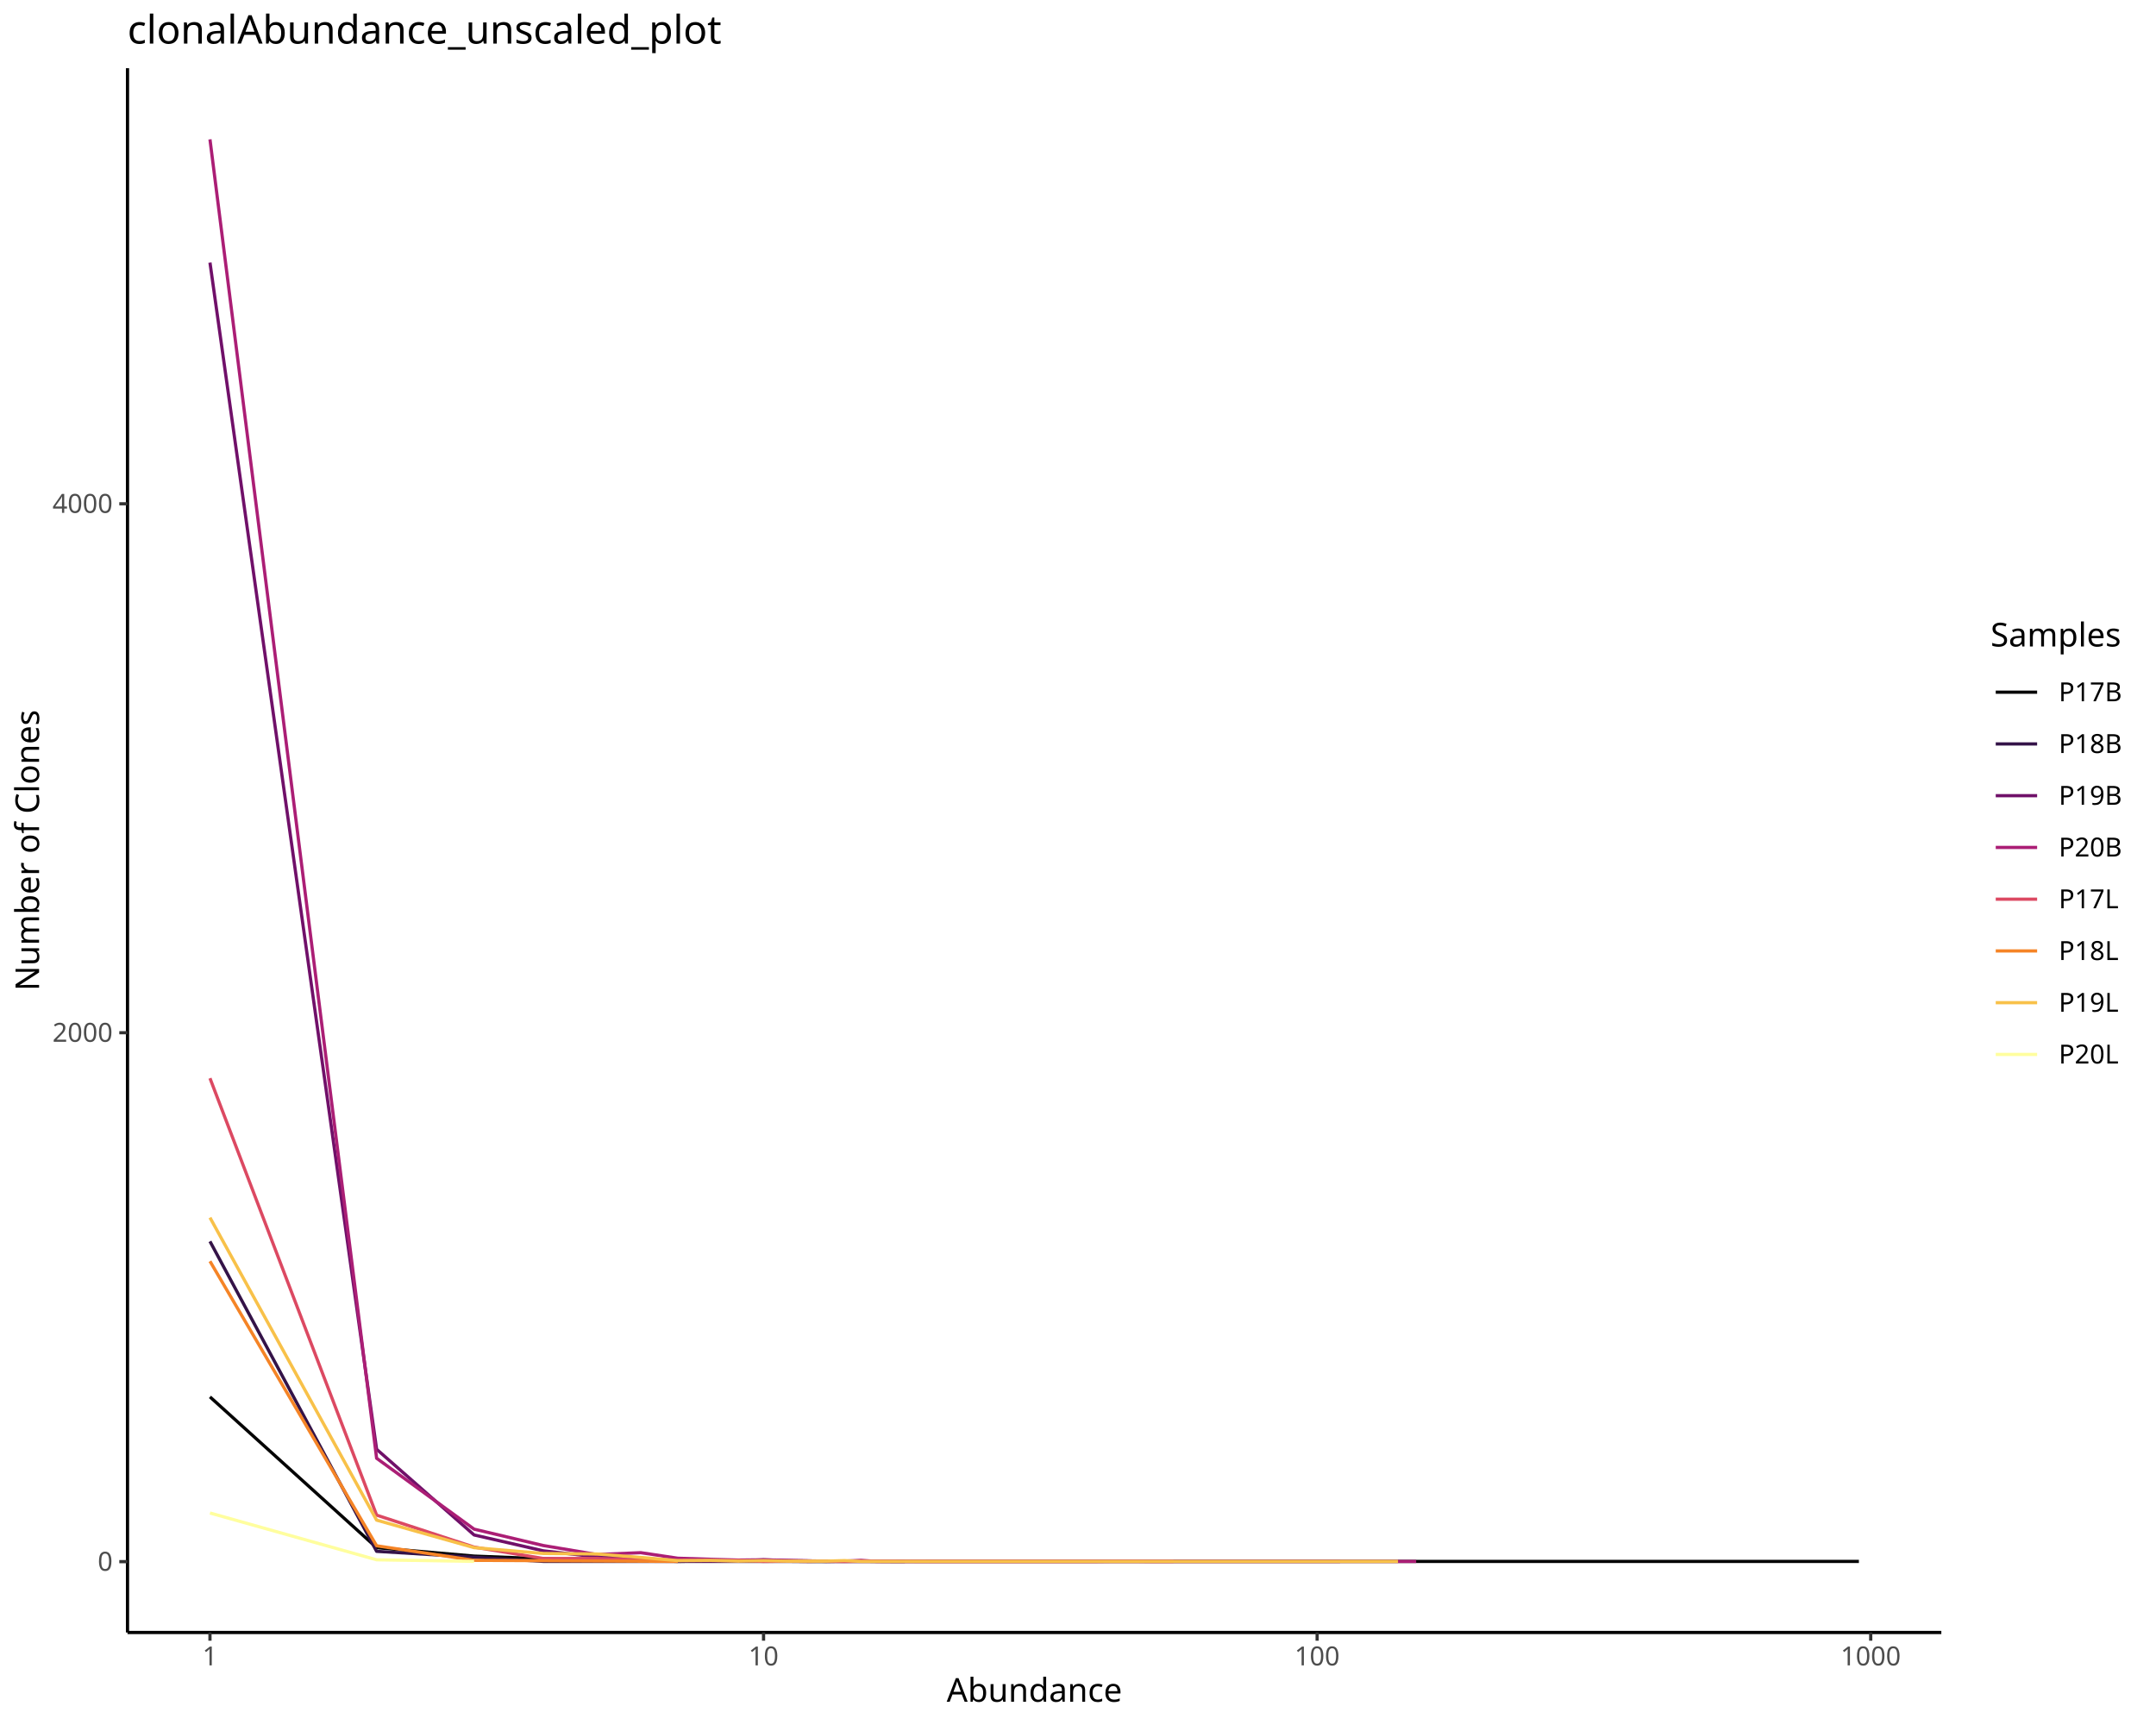
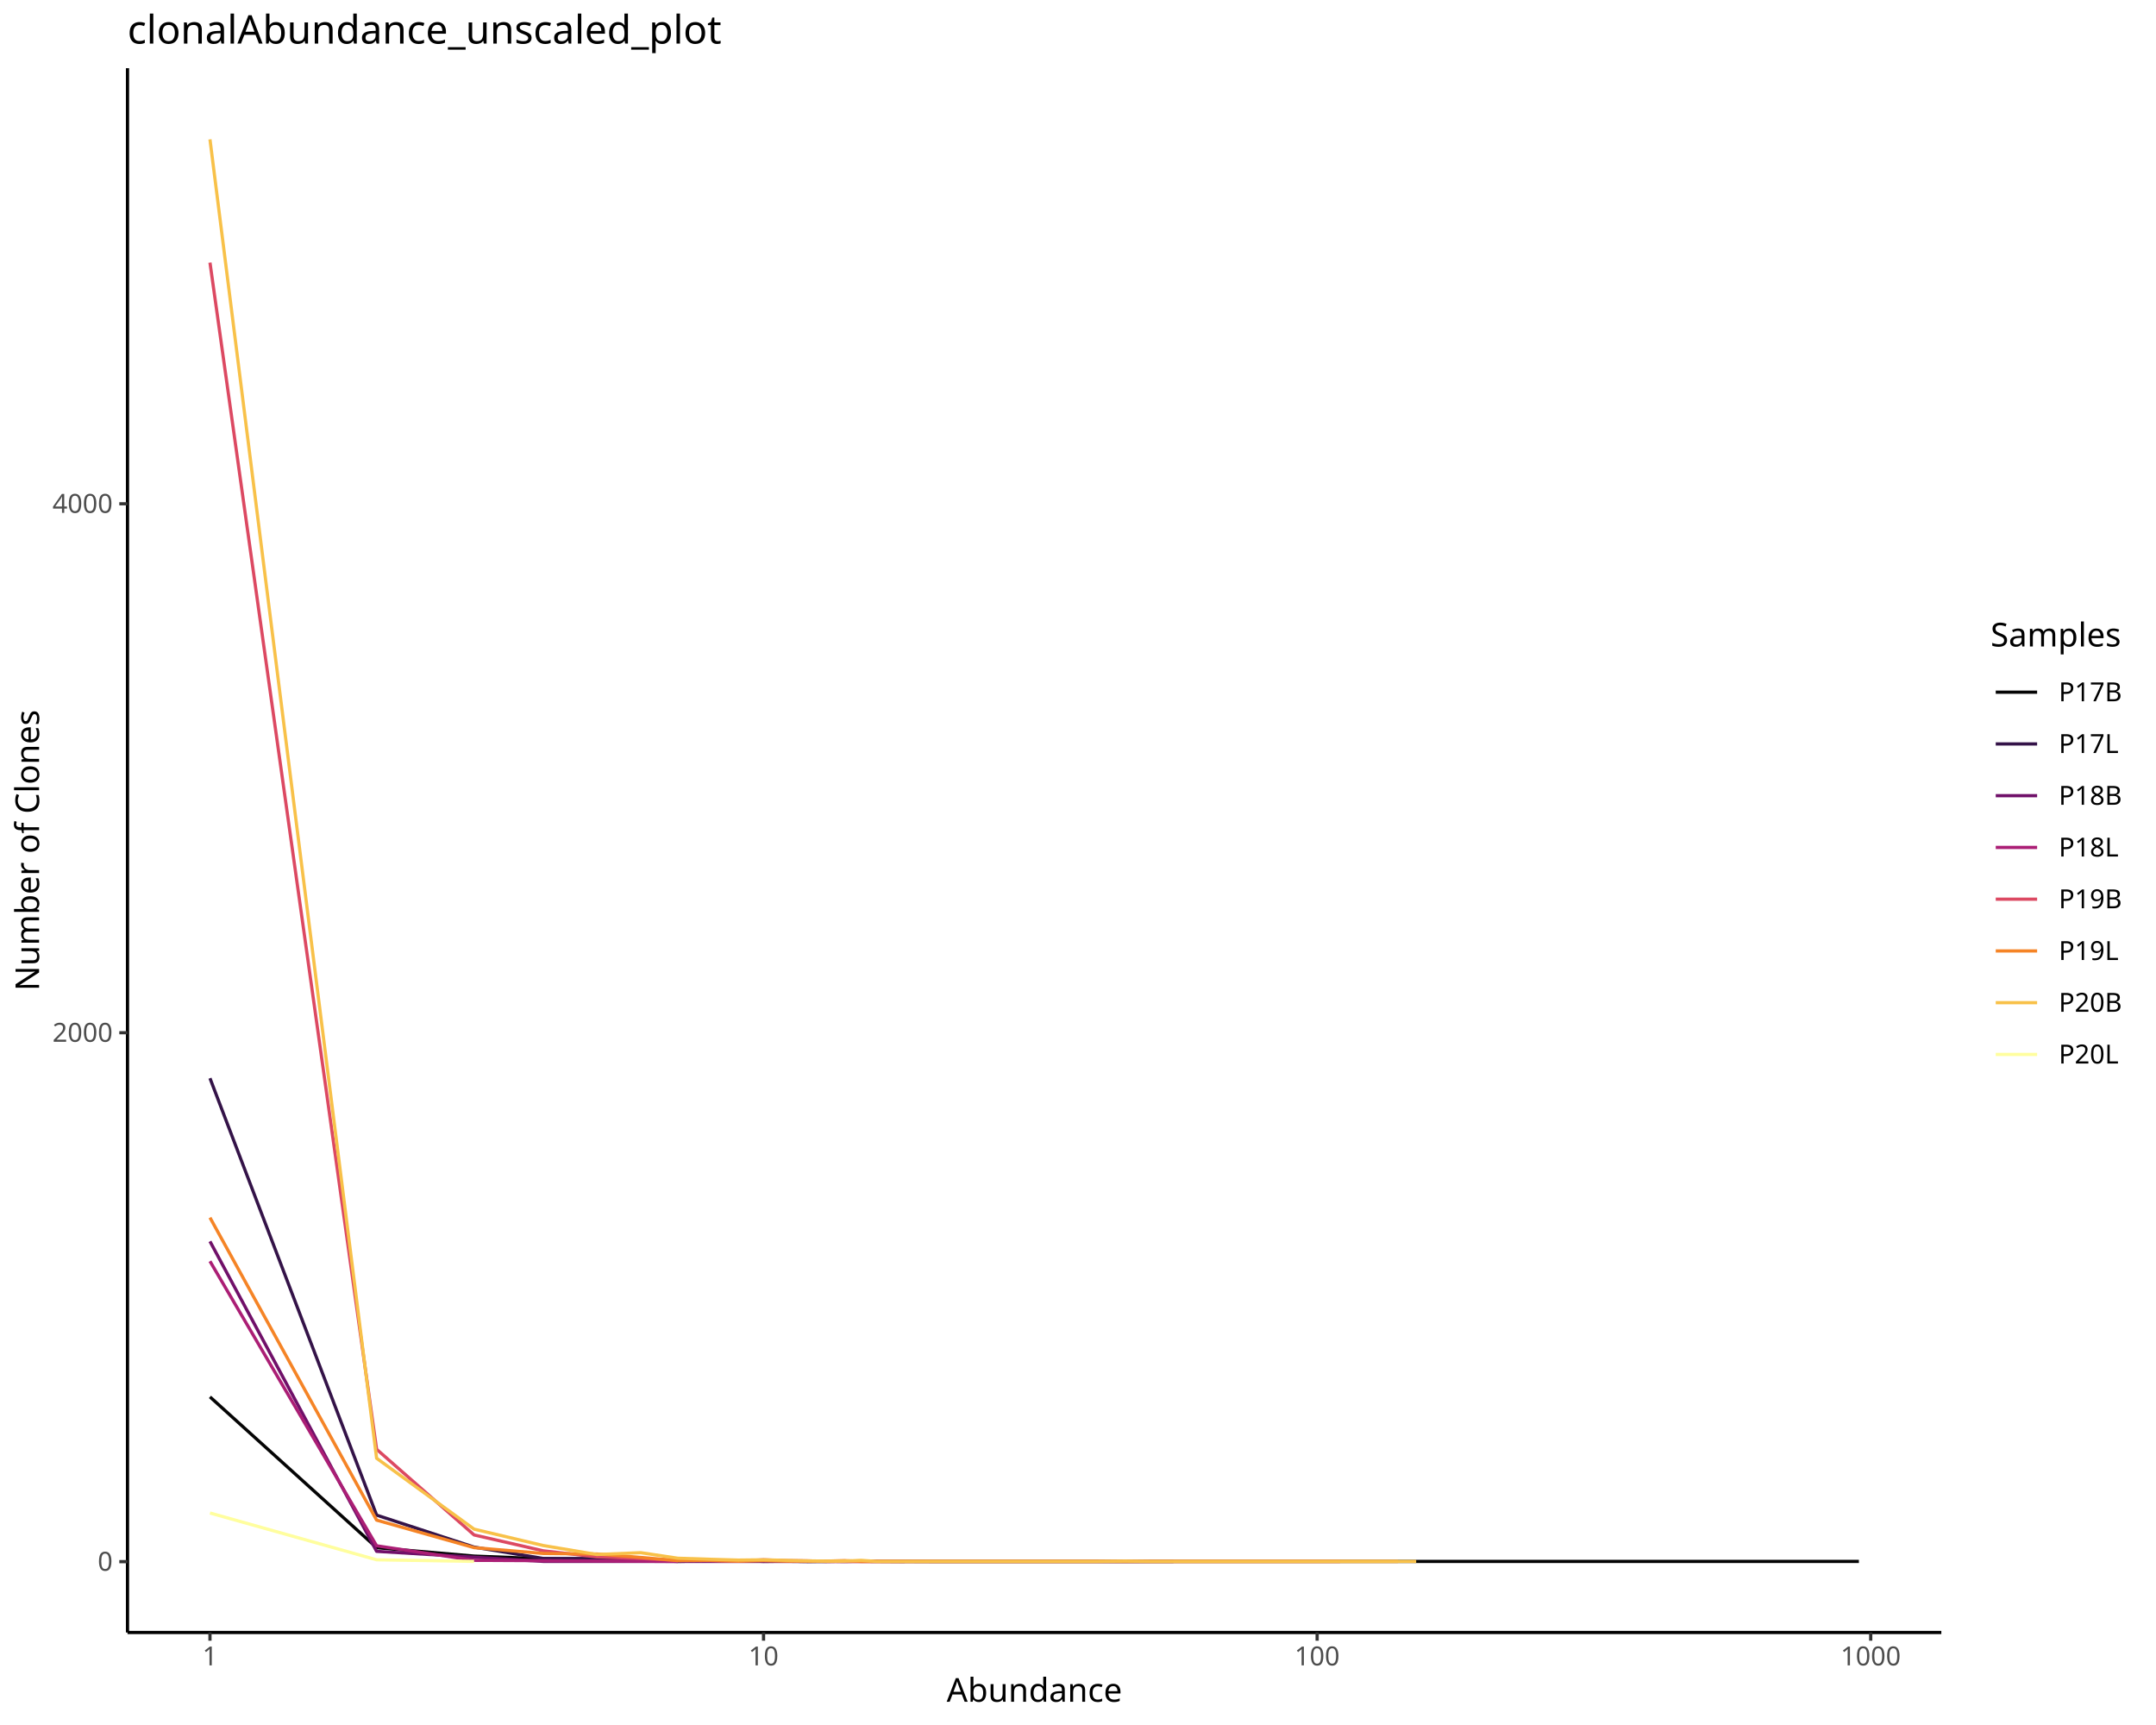
<svg xmlns="http://www.w3.org/2000/svg" class="svglite" data-engine-version="2.0" width="720.00pt" height="576.00pt" viewBox="0 0 720.00 576.00">
  <defs>
    <style type="text/css">
    .svglite line, .svglite polyline, .svglite polygon, .svglite path, .svglite rect, .svglite circle {
      fill: none;
      stroke: #000000;
      stroke-linecap: round;
      stroke-linejoin: round;
      stroke-miterlimit: 10.00;
    }
  </style>
  </defs>
  <rect width="100%" height="100%" style="stroke: none; fill: #FFFFFF;" />
  <defs>
    <clipPath id="cpMC4wMHw3MjAuMDB8MC4wMHw1NzYuMDA=">
      <rect x="0.00" y="0.00" width="720.00" height="576.00" />
    </clipPath>
  </defs>
  <g clip-path="url(#cpMC4wMHw3MjAuMDB8MC4wMHw1NzYuMDA=)">
    <rect x="0.00" y="0.00" width="720.00" height="576.00" style="stroke-width: 1.07; stroke: #FFFFFF; fill: #FFFFFF;" />
  </g>
  <defs>
    <clipPath id="cpNDIuNTh8NjQ4LjMxfDIyLjc4fDU0NS4xMQ==">
      <rect x="42.58" y="22.78" width="605.73" height="522.33" />
    </clipPath>
  </defs>
  <g clip-path="url(#cpNDIuNTh8NjQ4LjMxfDIyLjc4fDU0NS4xMQ==)">
    <rect x="42.58" y="22.78" width="605.73" height="522.33" style="stroke-width: 1.07; stroke: none; fill: #FFFFFF;" />
    <polyline points="70.12,466.44 125.77,516.78 158.32,519.60 181.42,520.49 199.33,521.02 213.97,520.93 226.35,521.37 237.07,521.19 246.53,521.19 269.62,521.37 276.05,521.37 282.00,521.28 297.59,521.37 302.18,521.37 331.70,521.37 345.82,521.37 355.57,521.37 364.26,521.37 375.75,521.37 393.30,521.37 402.76,521.37 426.81,521.37 427.75,521.37 443.01,521.37 446.78,521.37 461.54,521.37 620.78,521.37 " style="stroke-width: 1.07; stroke: #040404; stroke-linecap: butt;" />
-     <polyline points="70.12,414.51 125.77,518.01 181.42,521.37 199.33,521.37 269.62,521.37 302.18,521.37 " style="stroke-width: 1.07; stroke: #341348; stroke-linecap: butt;" />
-     <polyline points="70.12,87.68 125.77,483.93 158.32,512.54 181.42,517.84 199.33,519.87 213.97,520.40 226.35,521.02 237.07,521.11 246.53,521.28 254.99,520.84 262.64,521.11 269.62,521.19 276.05,521.37 287.54,521.37 292.72,521.37 297.59,521.37 302.18,521.37 334.73,521.37 340.47,521.37 350.84,521.37 362.17,521.37 447.51,521.37 " style="stroke-width: 1.07; stroke: #701069; stroke-linecap: butt;" />
-     <polyline points="70.12,46.53 125.77,486.93 158.32,510.60 181.42,516.07 199.33,519.07 213.97,518.46 226.35,520.31 237.07,520.66 246.53,520.93 254.99,520.84 269.62,521.19 276.05,521.28 282.00,521.28 287.54,521.02 292.72,521.37 297.59,521.37 306.52,521.37 310.64,521.37 318.29,521.37 321.86,521.37 325.28,521.37 337.65,521.37 340.47,521.37 343.19,521.37 357.83,521.37 366.29,521.37 375.75,521.28 384.21,521.37 391.86,521.37 396.12,521.37 402.76,521.37 407.70,521.37 411.22,521.37 426.81,521.37 434.03,521.37 446.04,521.37 447.51,521.37 456.48,521.37 472.94,521.37 " style="stroke-width: 1.07; stroke: #AB1E75; stroke-linecap: butt;" />
-     <polyline points="70.12,360.03 125.77,505.92 158.32,516.60 181.42,520.40 199.33,520.40 213.97,520.84 226.35,521.11 237.07,521.11 246.53,521.02 254.99,521.37 262.64,521.28 269.62,521.37 276.05,521.28 282.00,521.37 287.54,521.28 310.64,521.37 328.55,521.37 357.83,521.37 372.10,521.37 391.86,521.37 " style="stroke-width: 1.07; stroke: #DC4962; stroke-linecap: butt;" />
-     <polyline points="70.12,421.14 125.77,516.16 158.32,521.02 226.35,521.37 " style="stroke-width: 1.07; stroke: #F58426; stroke-linecap: butt;" />
-     <polyline points="70.12,406.57 125.77,507.59 158.32,516.78 181.42,518.72 199.33,518.90 213.97,520.05 226.35,521.11 237.07,521.02 246.53,521.28 254.99,521.11 262.64,521.28 276.05,521.28 282.00,521.11 287.54,521.37 310.64,521.37 325.28,521.37 331.70,521.37 337.65,521.37 343.19,521.37 375.75,521.37 384.21,521.37 466.87,521.37 " style="stroke-width: 1.07; stroke: #F8C149; stroke-linecap: butt;" />
+     <polyline points="70.12,360.03 125.77,505.92 158.32,516.60 181.42,520.40 199.33,520.40 213.97,520.84 226.35,521.11 237.07,521.11 246.53,521.02 254.99,521.37 262.64,521.28 269.62,521.37 276.05,521.28 282.00,521.37 287.54,521.28 310.64,521.37 328.55,521.37 357.83,521.37 372.10,521.37 391.86,521.37 " style="stroke-width: 1.07; stroke: #341348; stroke-linecap: butt;" />
+     <polyline points="70.12,414.51 125.77,518.01 181.42,521.37 199.33,521.37 269.62,521.37 302.18,521.37 " style="stroke-width: 1.07; stroke: #701069; stroke-linecap: butt;" />
+     <polyline points="70.12,421.14 125.77,516.16 158.32,521.02 226.35,521.37 " style="stroke-width: 1.07; stroke: #AB1E75; stroke-linecap: butt;" />
+     <polyline points="70.12,87.68 125.77,483.93 158.32,512.54 181.42,517.84 199.33,519.87 213.97,520.40 226.35,521.02 237.07,521.11 246.53,521.28 254.99,520.84 262.64,521.11 269.62,521.19 276.05,521.37 287.54,521.37 292.72,521.37 297.59,521.37 302.18,521.37 334.73,521.37 340.47,521.37 350.84,521.37 362.17,521.37 447.51,521.37 " style="stroke-width: 1.07; stroke: #DC4962; stroke-linecap: butt;" />
+     <polyline points="70.12,406.57 125.77,507.59 158.32,516.78 181.42,518.72 199.33,518.90 213.97,520.05 226.35,521.11 237.07,521.02 246.53,521.28 254.99,521.11 262.64,521.28 276.05,521.28 282.00,521.11 287.54,521.37 310.64,521.37 325.28,521.37 331.70,521.37 337.65,521.37 343.19,521.37 375.75,521.37 384.21,521.37 466.87,521.37 " style="stroke-width: 1.07; stroke: #F58426; stroke-linecap: butt;" />
+     <polyline points="70.12,46.53 125.77,486.93 158.32,510.60 181.42,516.07 199.33,519.07 213.97,518.46 226.35,520.31 237.07,520.66 246.53,520.93 254.99,520.84 269.62,521.19 276.05,521.28 282.00,521.28 287.54,521.02 292.72,521.37 297.59,521.37 306.52,521.37 310.64,521.37 318.29,521.37 321.86,521.37 325.28,521.37 337.65,521.37 340.47,521.37 343.19,521.37 357.83,521.37 366.29,521.37 375.75,521.28 384.21,521.37 391.86,521.37 396.12,521.37 402.76,521.37 407.70,521.37 411.22,521.37 426.81,521.37 434.03,521.37 446.04,521.37 447.51,521.37 456.48,521.37 472.94,521.37 " style="stroke-width: 1.07; stroke: #F8C149; stroke-linecap: butt;" />
    <polyline points="70.12,505.21 125.77,520.84 158.32,521.37 " style="stroke-width: 1.07; stroke: #FFFE9E; stroke-linecap: butt;" />
  </g>
  <g clip-path="url(#cpMC4wMHw3MjAuMDB8MC4wMHw1NzYuMDA=)">
    <polyline points="42.58,545.11 42.58,22.78 " style="stroke-width: 1.07; stroke-linecap: butt;" />
    <text x="37.65" y="524.49" text-anchor="end" style="font-size: 8.80px; fill: #4D4D4D; font-family: sans;" textLength="4.89px" lengthAdjust="spacingAndGlyphs">0</text>
    <text x="37.65" y="347.87" text-anchor="end" style="font-size: 8.80px; fill: #4D4D4D; font-family: sans;" textLength="19.58px" lengthAdjust="spacingAndGlyphs">2000</text>
    <text x="37.65" y="171.25" text-anchor="end" style="font-size: 8.80px; fill: #4D4D4D; font-family: sans;" textLength="19.58px" lengthAdjust="spacingAndGlyphs">4000</text>
    <polyline points="39.84,521.46 42.58,521.46 " style="stroke-width: 1.07; stroke: #333333; stroke-linecap: butt;" />
    <polyline points="39.84,344.84 42.58,344.84 " style="stroke-width: 1.07; stroke: #333333; stroke-linecap: butt;" />
    <polyline points="39.84,168.22 42.58,168.22 " style="stroke-width: 1.07; stroke: #333333; stroke-linecap: butt;" />
    <polyline points="42.58,545.11 648.31,545.11 " style="stroke-width: 1.07; stroke-linecap: butt;" />
    <polyline points="70.12,547.85 70.12,545.11 " style="stroke-width: 1.07; stroke: #333333; stroke-linecap: butt;" />
    <polyline points="254.99,547.85 254.99,545.11 " style="stroke-width: 1.07; stroke: #333333; stroke-linecap: butt;" />
    <polyline points="439.86,547.85 439.86,545.11 " style="stroke-width: 1.07; stroke: #333333; stroke-linecap: butt;" />
    <polyline points="624.73,547.85 624.73,545.11 " style="stroke-width: 1.07; stroke: #333333; stroke-linecap: butt;" />
    <text x="70.12" y="556.10" text-anchor="middle" style="font-size: 8.80px; fill: #4D4D4D; font-family: sans;" textLength="4.89px" lengthAdjust="spacingAndGlyphs">1</text>
    <text x="254.99" y="556.10" text-anchor="middle" style="font-size: 8.80px; fill: #4D4D4D; font-family: sans;" textLength="9.79px" lengthAdjust="spacingAndGlyphs">10</text>
    <text x="439.86" y="556.10" text-anchor="middle" style="font-size: 8.80px; fill: #4D4D4D; font-family: sans;" textLength="14.68px" lengthAdjust="spacingAndGlyphs">100</text>
    <text x="624.73" y="556.10" text-anchor="middle" style="font-size: 8.80px; fill: #4D4D4D; font-family: sans;" textLength="19.58px" lengthAdjust="spacingAndGlyphs">1000</text>
    <text x="345.45" y="568.24" text-anchor="middle" style="font-size: 11.00px; font-family: sans;" textLength="55.67px" lengthAdjust="spacingAndGlyphs">Abundance</text>
    <text transform="translate(13.05,283.95) rotate(-90)" text-anchor="middle" style="font-size: 11.00px; font-family: sans;" textLength="88.66px" lengthAdjust="spacingAndGlyphs">Number of Clones</text>
    <rect x="659.27" y="201.68" width="55.25" height="164.53" style="stroke-width: 1.07; stroke: none; fill: #FFFFFF;" />
    <text x="664.75" y="215.87" style="font-size: 11.00px; font-family: sans;" textLength="42.81px" lengthAdjust="spacingAndGlyphs">Samples</text>
    <rect x="664.75" y="222.49" width="17.28" height="17.28" style="stroke-width: 1.07; stroke: none; fill: #FFFFFF;" />
    <line x1="666.48" y1="231.13" x2="680.30" y2="231.13" style="stroke-width: 1.07; stroke: #040404; stroke-linecap: butt;" />
    <rect x="664.75" y="239.77" width="17.28" height="17.28" style="stroke-width: 1.07; stroke: none; fill: #FFFFFF;" />
    <line x1="666.48" y1="248.41" x2="680.30" y2="248.41" style="stroke-width: 1.07; stroke: #341348; stroke-linecap: butt;" />
    <rect x="664.75" y="257.05" width="17.28" height="17.28" style="stroke-width: 1.07; stroke: none; fill: #FFFFFF;" />
    <line x1="666.48" y1="265.69" x2="680.30" y2="265.69" style="stroke-width: 1.07; stroke: #701069; stroke-linecap: butt;" />
    <rect x="664.75" y="274.33" width="17.28" height="17.28" style="stroke-width: 1.07; stroke: none; fill: #FFFFFF;" />
    <line x1="666.48" y1="282.97" x2="680.30" y2="282.97" style="stroke-width: 1.07; stroke: #AB1E75; stroke-linecap: butt;" />
    <rect x="664.75" y="291.61" width="17.28" height="17.28" style="stroke-width: 1.07; stroke: none; fill: #FFFFFF;" />
    <line x1="666.48" y1="300.25" x2="680.30" y2="300.25" style="stroke-width: 1.07; stroke: #DC4962; stroke-linecap: butt;" />
    <rect x="664.75" y="308.89" width="17.28" height="17.28" style="stroke-width: 1.07; stroke: none; fill: #FFFFFF;" />
    <line x1="666.48" y1="317.53" x2="680.30" y2="317.53" style="stroke-width: 1.07; stroke: #F58426; stroke-linecap: butt;" />
    <rect x="664.75" y="326.17" width="17.28" height="17.28" style="stroke-width: 1.07; stroke: none; fill: #FFFFFF;" />
    <line x1="666.48" y1="334.81" x2="680.30" y2="334.81" style="stroke-width: 1.07; stroke: #F8C149; stroke-linecap: butt;" />
    <rect x="664.75" y="343.45" width="17.28" height="17.28" style="stroke-width: 1.07; stroke: none; fill: #FFFFFF;" />
    <line x1="666.48" y1="352.09" x2="680.30" y2="352.09" style="stroke-width: 1.07; stroke: #FFFE9E; stroke-linecap: butt;" />
    <text x="687.51" y="234.16" style="font-size: 8.80px; font-family: sans;" textLength="21.53px" lengthAdjust="spacingAndGlyphs">P17B</text>
-     <text x="687.51" y="251.44" style="font-size: 8.80px; font-family: sans;" textLength="21.53px" lengthAdjust="spacingAndGlyphs">P18B</text>
-     <text x="687.51" y="268.72" style="font-size: 8.80px; font-family: sans;" textLength="21.53px" lengthAdjust="spacingAndGlyphs">P19B</text>
-     <text x="687.51" y="286.00" style="font-size: 8.80px; font-family: sans;" textLength="21.53px" lengthAdjust="spacingAndGlyphs">P20B</text>
-     <text x="687.51" y="303.28" style="font-size: 8.80px; font-family: sans;" textLength="20.56px" lengthAdjust="spacingAndGlyphs">P17L</text>
-     <text x="687.51" y="320.56" style="font-size: 8.80px; font-family: sans;" textLength="20.56px" lengthAdjust="spacingAndGlyphs">P18L</text>
-     <text x="687.51" y="337.84" style="font-size: 8.80px; font-family: sans;" textLength="20.56px" lengthAdjust="spacingAndGlyphs">P19L</text>
+     <text x="687.51" y="251.44" style="font-size: 8.80px; font-family: sans;" textLength="20.56px" lengthAdjust="spacingAndGlyphs">P17L</text>
+     <text x="687.51" y="268.72" style="font-size: 8.80px; font-family: sans;" textLength="21.53px" lengthAdjust="spacingAndGlyphs">P18B</text>
+     <text x="687.51" y="286.00" style="font-size: 8.80px; font-family: sans;" textLength="20.56px" lengthAdjust="spacingAndGlyphs">P18L</text>
+     <text x="687.51" y="303.28" style="font-size: 8.80px; font-family: sans;" textLength="21.53px" lengthAdjust="spacingAndGlyphs">P19B</text>
+     <text x="687.51" y="320.56" style="font-size: 8.80px; font-family: sans;" textLength="20.56px" lengthAdjust="spacingAndGlyphs">P19L</text>
+     <text x="687.51" y="337.84" style="font-size: 8.80px; font-family: sans;" textLength="21.53px" lengthAdjust="spacingAndGlyphs">P20B</text>
    <text x="687.51" y="355.12" style="font-size: 8.80px; font-family: sans;" textLength="20.56px" lengthAdjust="spacingAndGlyphs">P20L</text>
    <text x="42.58" y="14.56" style="font-size: 13.20px; font-family: sans;" textLength="190.11px" lengthAdjust="spacingAndGlyphs">clonalAbundance_unscaled_plot</text>
  </g>
</svg>
